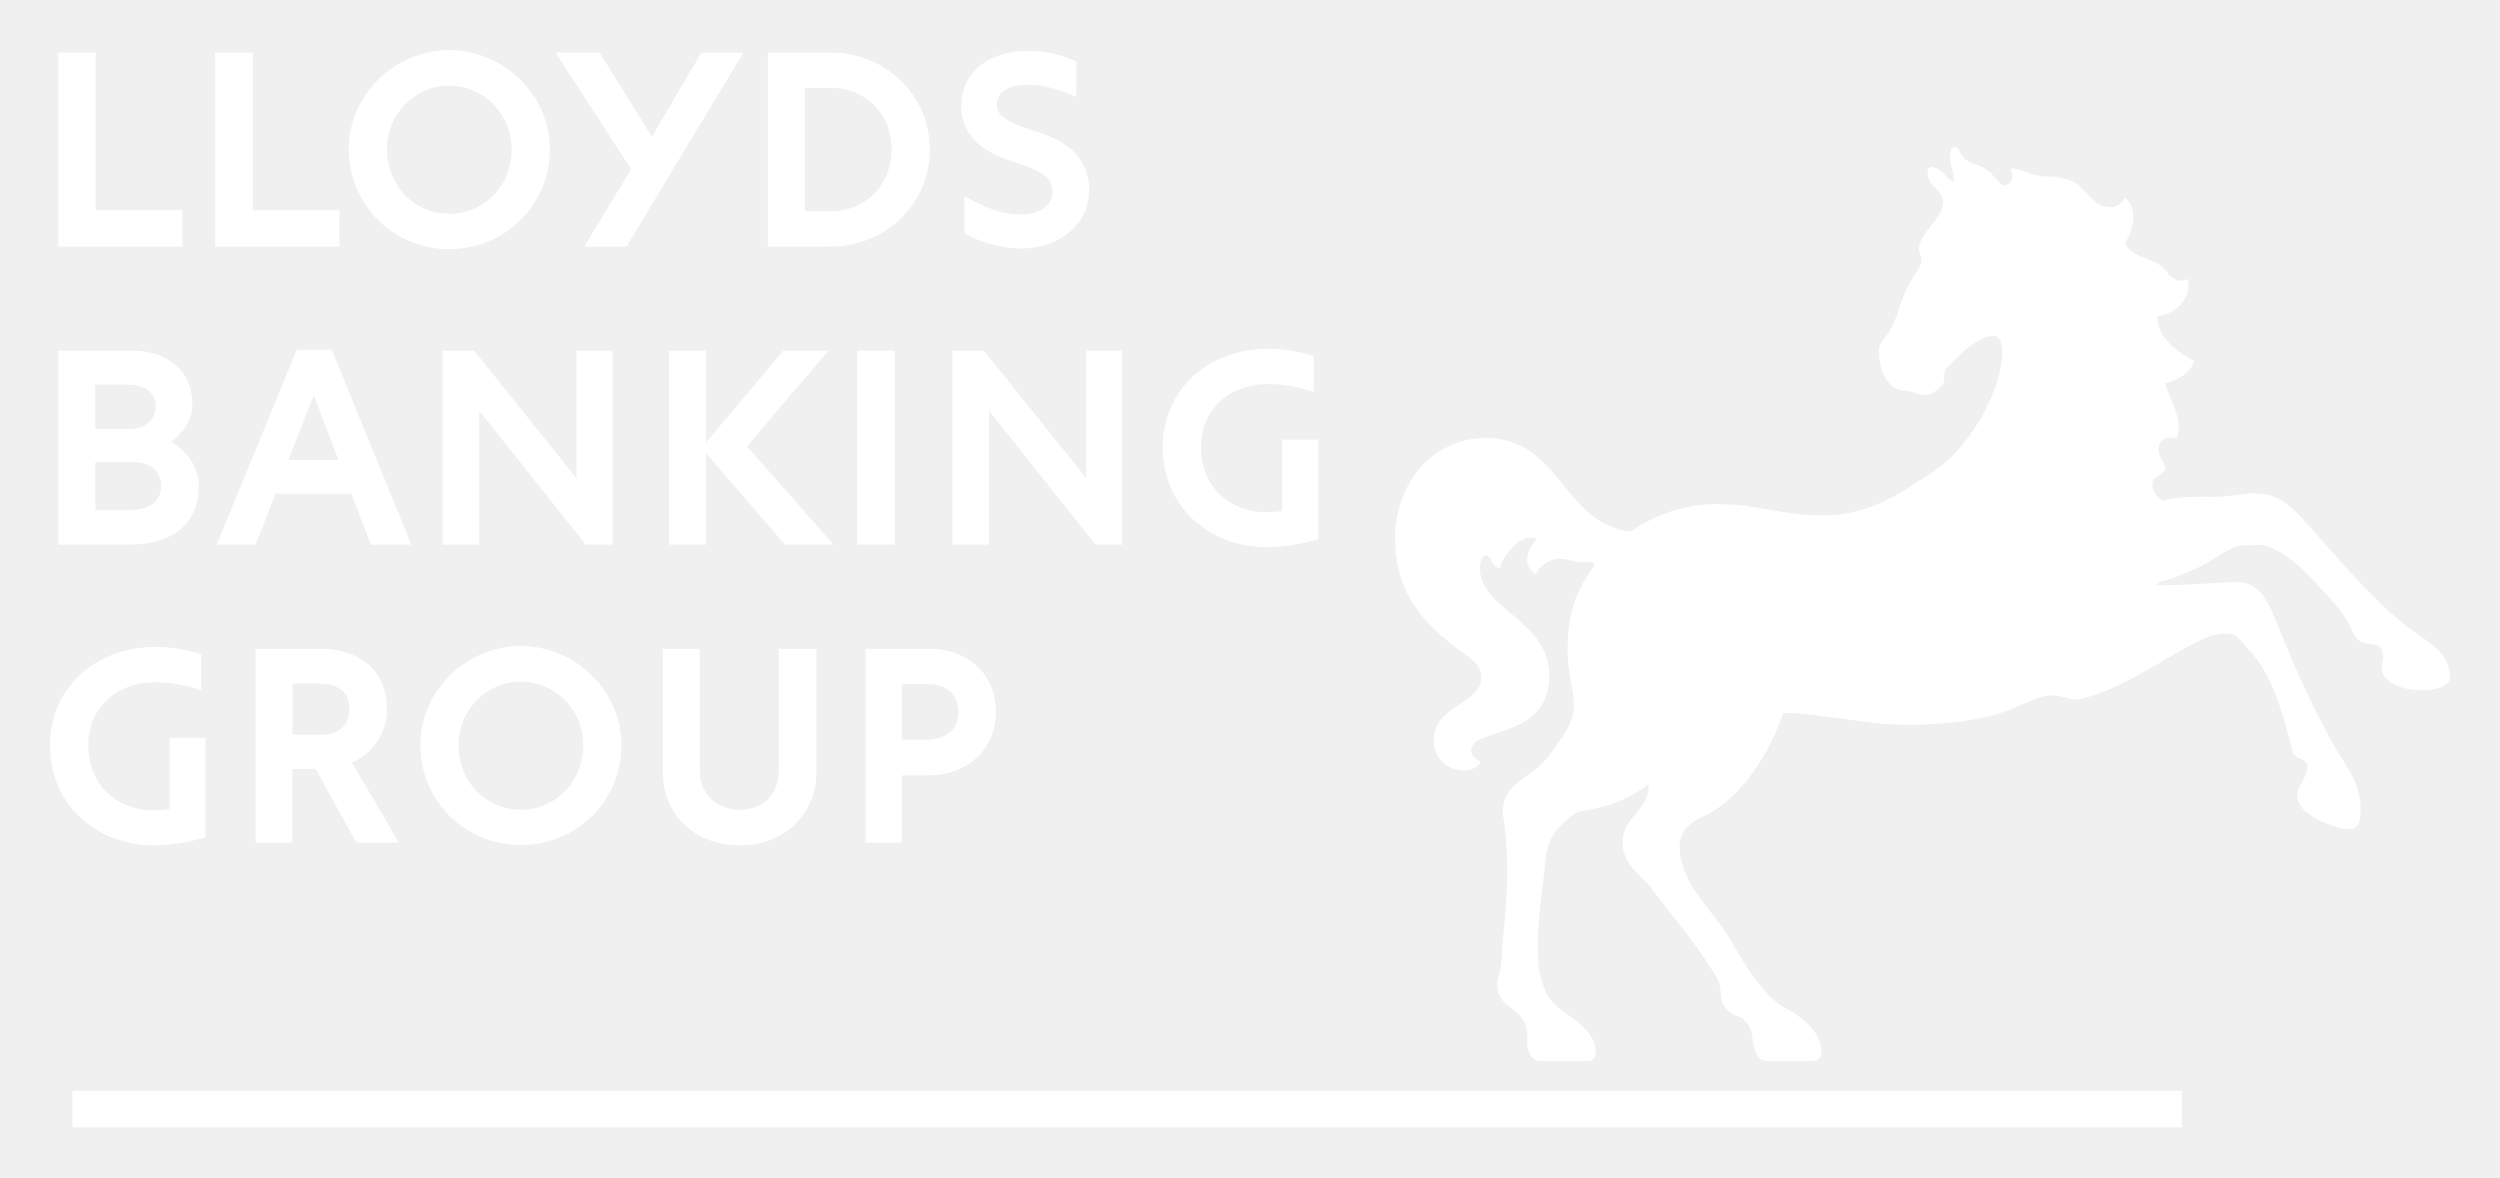
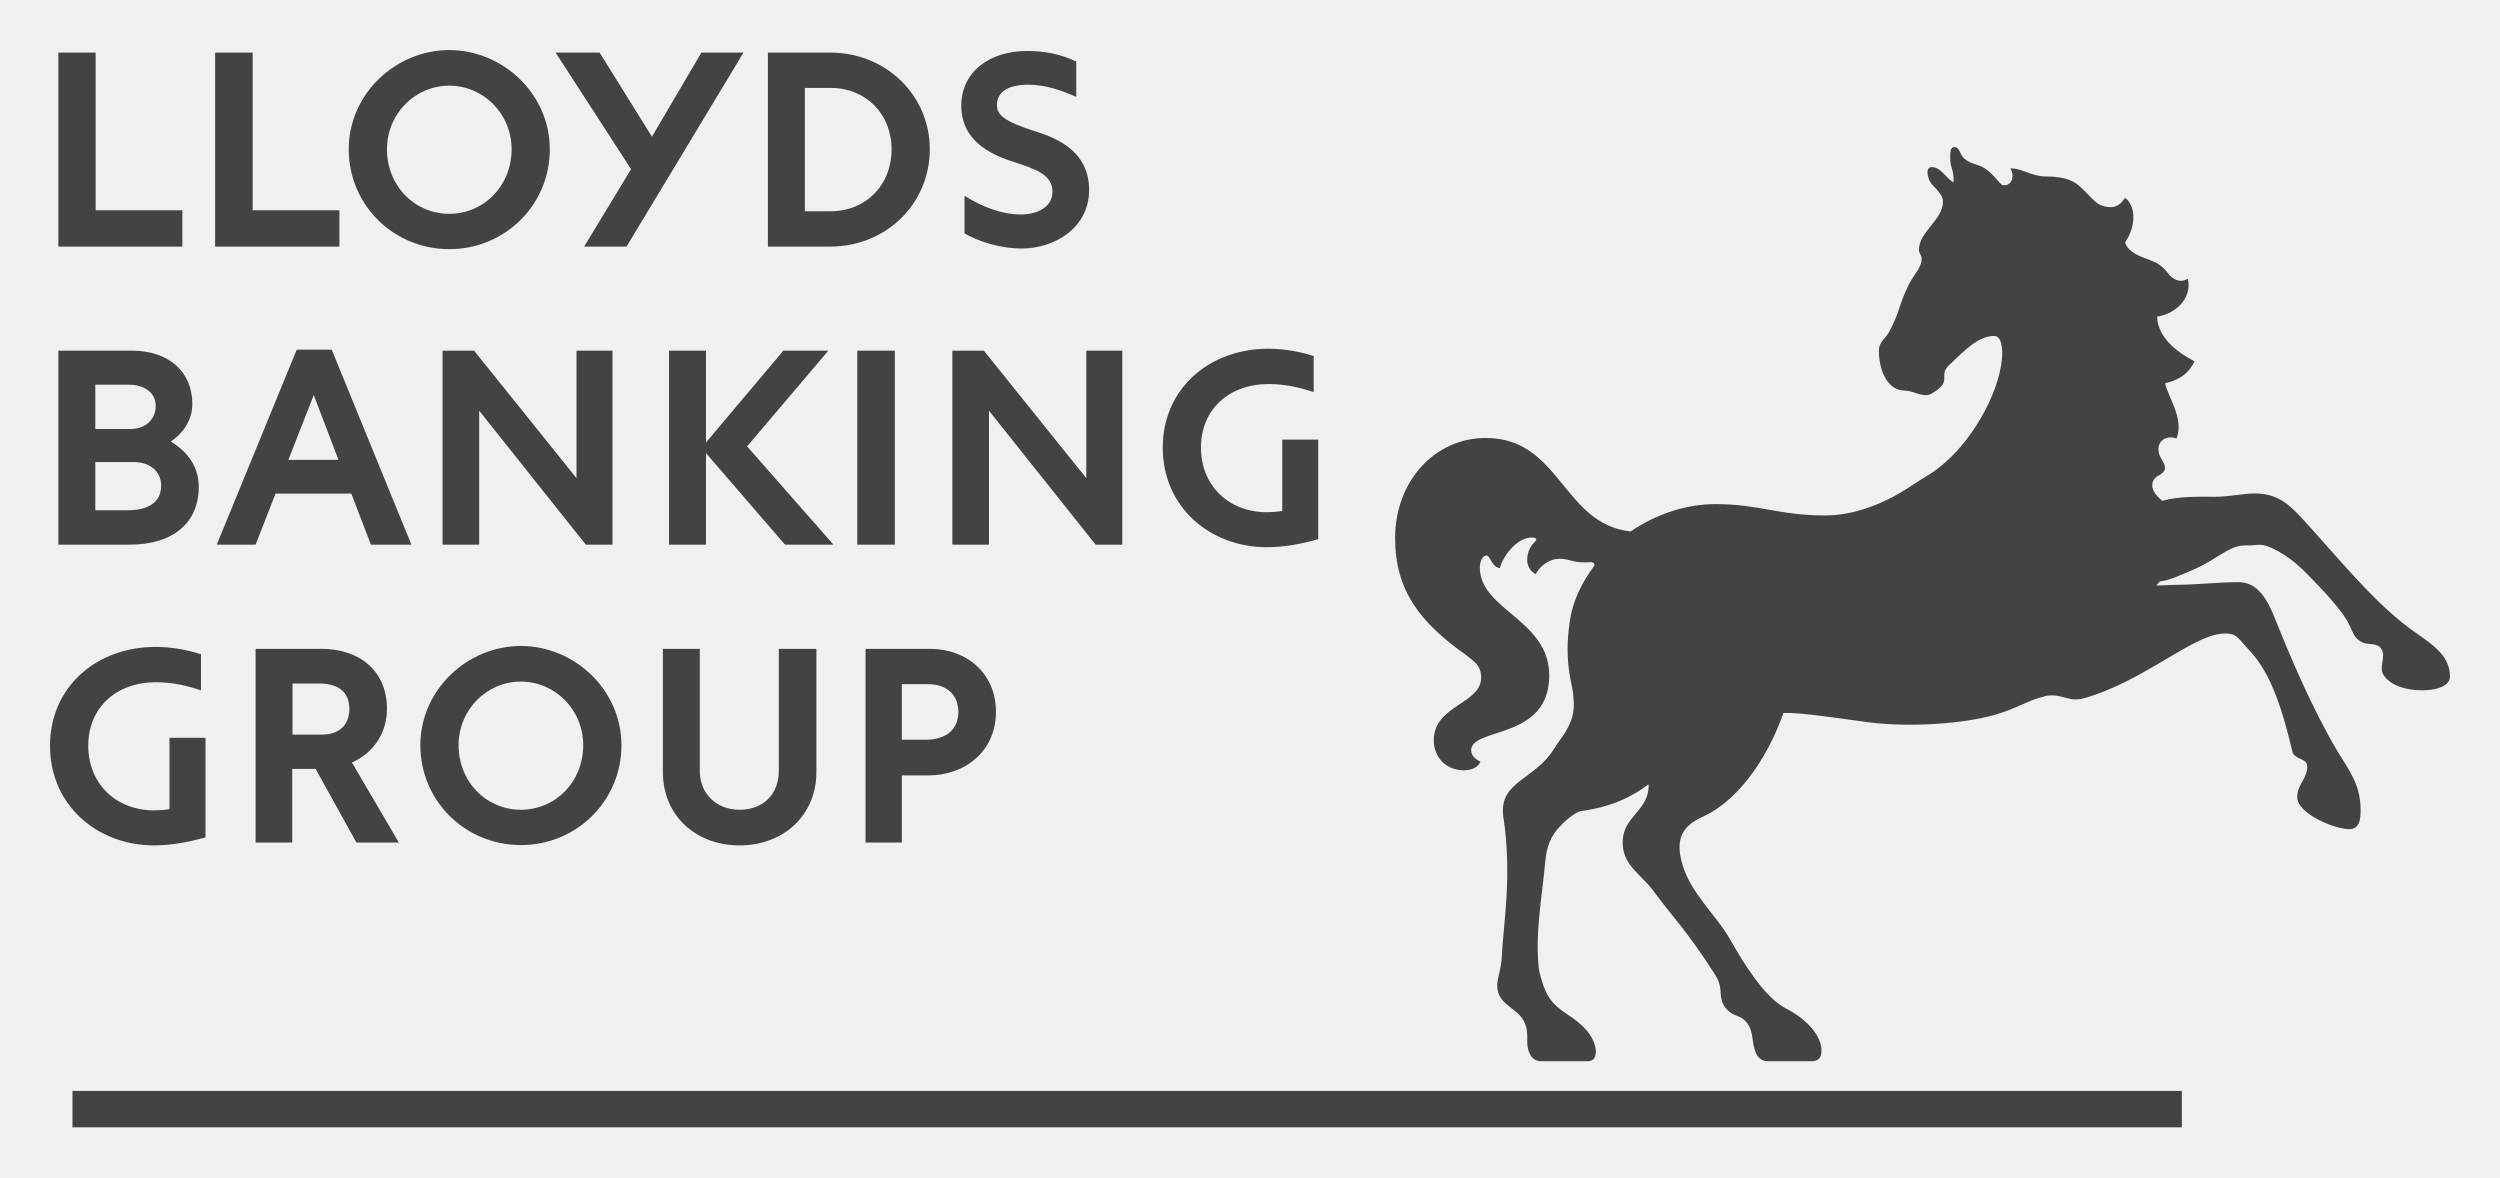
<svg xmlns="http://www.w3.org/2000/svg" id="svg2" version="1.1" width="249.951" height="117.711" xml:space="preserve">
  <defs id="defs6">
    <clipPath clipPathUnits="userSpaceOnUse" id="clipPath24">
      <path d="m 0,841.89 595.28,0 L 595.28,0 0,0 0,841.89 z" id="path26" />
    </clipPath>
  </defs>
  <g id="g10" transform="matrix(1.25,0,0,-1.25,-426.7448,189.4732)">
    <text transform="matrix(1,0,0,-1,56.103,673.8223)" id="text12">
-       <tspan style="font-size:43px;font-variant:normal;font-weight:500;font-stretch:normal;writing-mode:lr-tb;fill:#ffffff;fill-opacity:1;fill-rule:nonzero;stroke:none;font-family:Avenir 65 Medium;-inkscape-font-specification:Avenir-Medium" x="0 35.776 59.684 71.638 95.546 119.454 143.362" y="0" id="tspan14">Q1 2012</tspan>
+       <tspan style="font-size:43px;font-variant:normal;font-weight:500;font-stretch:normal;writing-mode:lr-tb;fill:#434343;fill-opacity:1;fill-rule:nonzero;stroke:none;font-family:Avenir 65 Medium;-inkscape-font-specification:Avenir-Medium" x="0 35.776 59.684 71.638 95.546 119.454 143.362" y="0" id="tspan14">Q1 2012</tspan>
    </text>
    <text transform="matrix(1,0,0,-1,56.1025,615.0215)" id="text16">
-       <tspan style="font-size:33px;font-variant:normal;font-weight:500;font-stretch:normal;writing-mode:lr-tb;fill:#ffffff;fill-opacity:1;fill-rule:nonzero;stroke:none;font-family:Avenir 65 Medium;-inkscape-font-specification:Avenir-Medium" x="0 9.174 27.522 39.732 58.08 70.29 78.21 106.326 115.5 145.398 162.525 180.873 198 218.163 236.511 264.627 282.975 301.323 313.533 322.707 341.055 353.265 370.392 382.602 400.95 429.066 447.414 465.762" y="0" id="tspan18">Interim Management Statement</tspan>
+       <tspan style="font-size:33px;font-variant:normal;font-weight:500;font-stretch:normal;writing-mode:lr-tb;fill:#434343;fill-opacity:1;fill-rule:nonzero;stroke:none;font-family:Avenir 65 Medium;-inkscape-font-specification:Avenir-Medium" x="0 9.174 27.522 39.732 58.08 70.29 78.21 106.326 115.5 145.398 162.525 180.873 198 218.163 236.511 264.627 282.975 301.323 313.533 322.707 341.055 353.265 370.392 382.602 400.95 429.066 447.414 465.762" y="0" id="tspan18">Interim Management Statement</tspan>
    </text>
    <g id="g20" transform="matrix(1.297376,0,0,1.297376,-159.797,-18.2618)">
      <g id="g22" clip-path="url(#clipPath24)">
        <g id="g28" transform="translate(534.8477,92.1836)">
-           <path d="m 0,0 c 1.232,-0.904 2.509,-1.563 2.509,-3.002 0,-0.416 -0.534,-0.828 -1.728,-0.828 -0.904,0 -1.89,0.248 -2.344,0.91 -0.369,0.494 0.165,1.152 -0.164,1.645 -0.248,0.412 -0.822,0.207 -1.193,0.412 -0.451,0.246 -0.492,0.453 -0.782,1.068 C -4.03,0.945 -5.141,2.18 -6.457,3.496 -7.566,4.605 -8.759,5.182 -9.293,5.141 -9.669,5.1 -9.79,5.1 -10.161,5.1 c -0.946,0 -1.771,-0.907 -3.126,-1.481 -0.945,-0.41 -1.481,-0.658 -2.097,-0.74 l -0.205,-0.248 1.232,0.041 c 1.151,0 2.673,0.166 3.824,0.166 1.198,0 1.774,-1.07 2.226,-2.18 0.907,-2.263 2.263,-5.515 3.868,-8.228 0.779,-1.276 1.438,-2.098 1.438,-3.668 0,-0.494 -0.042,-1.153 -0.701,-1.153 -0.903,0 -3.206,0.946 -3.206,1.979 0,0.785 0.616,1.113 0.616,1.894 0,0.495 -0.74,0.411 -0.904,0.864 -0.575,2.425 -1.275,4.816 -2.636,6.256 -0.701,0.74 -0.782,1.07 -1.481,1.07 -0.371,0 -0.741,-0.082 -1.07,-0.207 -1.89,-0.699 -4.399,-2.801 -7.525,-3.746 -1.192,-0.371 -1.399,0.328 -2.631,0.082 l 0.083,0 c -0.993,-0.205 -1.774,-0.781 -3.131,-1.153 -1.892,-0.535 -5.142,-0.779 -7.731,-0.453 -1.85,0.248 -4.241,0.617 -5.269,0.576 -0.78,-2.259 -2.467,-5.224 -4.934,-6.38 -1.315,-0.575 -1.727,-1.397 -1.315,-2.875 0.493,-1.848 2.138,-3.209 3.001,-4.772 0.781,-1.353 2.055,-3.496 3.413,-4.195 1.358,-0.697 2.184,-1.725 2.184,-2.586 0,-0.412 -0.17,-0.66 -0.58,-0.66 l -2.713,0 c -0.412,0 -0.617,0.248 -0.701,0.414 -0.37,0.697 -0.123,1.353 -0.616,1.97 -0.371,0.452 -0.659,0.329 -1.11,0.698 -0.823,0.781 -0.206,1.234 -0.823,2.224 -1.727,2.711 -2.467,3.368 -3.907,5.305 -0.821,1.025 -1.809,1.522 -1.809,2.877 0,1.641 1.645,1.93 1.604,3.582 -1.069,-0.785 -2.304,-1.402 -4.199,-1.652 -0.247,-0.041 -0.906,-0.535 -1.194,-0.864 -0.657,-0.658 -0.903,-1.314 -0.987,-2.3 -0.204,-2.223 -0.655,-4.485 -0.37,-6.7 0.37,-1.445 0.62,-1.937 1.81,-2.718 0.741,-0.493 1.604,-1.192 1.687,-2.219 0,-0.287 -0.083,-0.617 -0.495,-0.617 l -2.92,0 c -0.287,0 -0.533,0.207 -0.616,0.371 -0.329,0.574 -0.123,0.984 -0.246,1.644 -0.288,1.356 -1.809,1.274 -1.809,2.67 0,0.414 0.246,0.949 0.287,1.813 0.082,1.888 0.658,4.935 0.082,8.631 -0.246,2.146 1.974,2.226 3.127,4.119 0.697,1.072 0.492,0.617 0.903,1.398 0.412,0.822 0.33,1.399 0.289,1.891 0,0.619 -0.617,1.939 -0.206,4.613 0.165,1.192 0.739,2.385 1.521,3.412 0,0.041 0,0.205 -0.248,0.205 -1.15,-0.082 -1.15,0.205 -1.932,0.205 -0.739,0 -1.316,-0.617 -1.439,-0.943 -0.37,0.164 -0.533,0.574 -0.533,0.82 0,0.412 0.081,0.782 0.492,1.194 0.164,0.164 0,0.246 -0.205,0.246 -0.905,0 -1.769,-1.11 -1.974,-1.891 -0.536,0.082 -0.577,0.781 -0.823,0.781 -0.246,0 -0.411,-0.371 -0.411,-0.742 0,-2.631 4.279,-3.207 4.279,-6.66 0,-3.994 -4.814,-3.17 -4.814,-4.609 0,-0.289 0.206,-0.535 0.577,-0.701 -0.165,-0.37 -0.577,-0.534 -1.028,-0.534 -1.069,0 -1.853,0.78 -1.853,1.85 0,2.18 2.92,2.223 2.92,3.871 0,0.781 -0.492,1.027 -0.945,1.398 -2.795,1.975 -4.359,3.948 -4.359,7.196 0,3.496 2.427,6.174 5.593,6.174 4.606,0 4.73,-5.309 8.929,-5.762 1.562,1.068 3.413,1.685 5.222,1.685 2.715,0 3.905,-0.699 6.789,-0.699 1.153,0 3.087,0.328 5.387,1.891 0.864,0.576 1.234,0.699 2.015,1.4 1.81,1.567 3.496,4.61 3.496,6.787 l 0,-0.121 c 0,0.698 -0.165,1.11 -0.493,1.11 -0.988,0 -1.851,-0.907 -2.838,-1.852 -0.617,-0.656 0.327,-0.943 -1.069,-1.726 -0.494,-0.247 -1.069,0.207 -1.604,0.207 -1.11,0 -1.603,1.314 -1.603,2.464 0,0.579 0.452,0.743 0.698,1.276 0.578,1.113 0.536,1.521 1.069,2.633 0.329,0.742 0.906,1.234 0.866,1.769 0,0.203 -0.164,0.328 -0.164,0.533 0,1.116 1.479,1.856 1.479,2.965 0,0.617 -0.7,0.906 -0.864,1.399 -0.165,0.494 -0.041,0.617 -0.041,0.617 0.041,0.082 0.124,0.125 0.205,0.125 0.577,0 0.824,-0.619 1.355,-0.947 0.044,0.74 -0.203,0.904 -0.203,1.439 0,0.287 -0.041,0.74 0.247,0.74 0.37,0 0.327,-0.494 0.658,-0.74 0.412,-0.328 0.781,-0.289 1.233,-0.576 0.576,-0.371 0.904,-0.987 1.11,-1.028 0.576,-0.082 0.74,0.618 0.453,1.028 0.657,0.041 1.316,-0.494 2.184,-0.494 1.357,0 1.811,-0.369 2.057,-0.575 0.864,-0.742 1.027,-1.316 1.972,-1.316 0.494,0 0.741,0.412 0.866,0.574 0.657,-0.49 0.698,-1.724 0,-2.754 0.287,-0.869 1.52,-0.949 2.096,-1.361 0.575,-0.41 0.493,-0.617 0.904,-0.863 0.33,-0.207 0.619,-0.166 0.864,0 0.289,-1.151 -0.7,-2.18 -1.891,-2.344 0.041,-1.48 1.605,-2.387 2.302,-2.756 -0.411,-0.904 -1.152,-1.191 -1.809,-1.357 0.205,-0.905 1.194,-2.221 0.698,-3.412 -0.452,0.205 -1.109,0 -1.109,-0.659 0,-0.74 0.945,-1.117 -0.041,-1.65 -0.453,-0.246 -0.535,-0.904 0.287,-1.521 1.07,0.287 2.097,0.246 3.288,0.246 0.743,0 1.73,0.207 2.387,0.207 1.238,0 1.979,-0.494 2.884,-1.481 C -4.398,4.359 -2.344,1.768 0,0" style="fill:#ffffff;fill-opacity:1;fill-rule:nonzero;stroke:none" id="path30" />
+           <path d="m 0,0 c 1.232,-0.904 2.509,-1.563 2.509,-3.002 0,-0.416 -0.534,-0.828 -1.728,-0.828 -0.904,0 -1.89,0.248 -2.344,0.91 -0.369,0.494 0.165,1.152 -0.164,1.645 -0.248,0.412 -0.822,0.207 -1.193,0.412 -0.451,0.246 -0.492,0.453 -0.782,1.068 C -4.03,0.945 -5.141,2.18 -6.457,3.496 -7.566,4.605 -8.759,5.182 -9.293,5.141 -9.669,5.1 -9.79,5.1 -10.161,5.1 c -0.946,0 -1.771,-0.907 -3.126,-1.481 -0.945,-0.41 -1.481,-0.658 -2.097,-0.74 l -0.205,-0.248 1.232,0.041 c 1.151,0 2.673,0.166 3.824,0.166 1.198,0 1.774,-1.07 2.226,-2.18 0.907,-2.263 2.263,-5.515 3.868,-8.228 0.779,-1.276 1.438,-2.098 1.438,-3.668 0,-0.494 -0.042,-1.153 -0.701,-1.153 -0.903,0 -3.206,0.946 -3.206,1.979 0,0.785 0.616,1.113 0.616,1.894 0,0.495 -0.74,0.411 -0.904,0.864 -0.575,2.425 -1.275,4.816 -2.636,6.256 -0.701,0.74 -0.782,1.07 -1.481,1.07 -0.371,0 -0.741,-0.082 -1.07,-0.207 -1.89,-0.699 -4.399,-2.801 -7.525,-3.746 -1.192,-0.371 -1.399,0.328 -2.631,0.082 l 0.083,0 c -0.993,-0.205 -1.774,-0.781 -3.131,-1.153 -1.892,-0.535 -5.142,-0.779 -7.731,-0.453 -1.85,0.248 -4.241,0.617 -5.269,0.576 -0.78,-2.259 -2.467,-5.224 -4.934,-6.38 -1.315,-0.575 -1.727,-1.397 -1.315,-2.875 0.493,-1.848 2.138,-3.209 3.001,-4.772 0.781,-1.353 2.055,-3.496 3.413,-4.195 1.358,-0.697 2.184,-1.725 2.184,-2.586 0,-0.412 -0.17,-0.66 -0.58,-0.66 l -2.713,0 c -0.412,0 -0.617,0.248 -0.701,0.414 -0.37,0.697 -0.123,1.353 -0.616,1.97 -0.371,0.452 -0.659,0.329 -1.11,0.698 -0.823,0.781 -0.206,1.234 -0.823,2.224 -1.727,2.711 -2.467,3.368 -3.907,5.305 -0.821,1.025 -1.809,1.522 -1.809,2.877 0,1.641 1.645,1.93 1.604,3.582 -1.069,-0.785 -2.304,-1.402 -4.199,-1.652 -0.247,-0.041 -0.906,-0.535 -1.194,-0.864 -0.657,-0.658 -0.903,-1.314 -0.987,-2.3 -0.204,-2.223 -0.655,-4.485 -0.37,-6.7 0.37,-1.445 0.62,-1.937 1.81,-2.718 0.741,-0.493 1.604,-1.192 1.687,-2.219 0,-0.287 -0.083,-0.617 -0.495,-0.617 l -2.92,0 c -0.287,0 -0.533,0.207 -0.616,0.371 -0.329,0.574 -0.123,0.984 -0.246,1.644 -0.288,1.356 -1.809,1.274 -1.809,2.67 0,0.414 0.246,0.949 0.287,1.813 0.082,1.888 0.658,4.935 0.082,8.631 -0.246,2.146 1.974,2.226 3.127,4.119 0.697,1.072 0.492,0.617 0.903,1.398 0.412,0.822 0.33,1.399 0.289,1.891 0,0.619 -0.617,1.939 -0.206,4.613 0.165,1.192 0.739,2.385 1.521,3.412 0,0.041 0,0.205 -0.248,0.205 -1.15,-0.082 -1.15,0.205 -1.932,0.205 -0.739,0 -1.316,-0.617 -1.439,-0.943 -0.37,0.164 -0.533,0.574 -0.533,0.82 0,0.412 0.081,0.782 0.492,1.194 0.164,0.164 0,0.246 -0.205,0.246 -0.905,0 -1.769,-1.11 -1.974,-1.891 -0.536,0.082 -0.577,0.781 -0.823,0.781 -0.246,0 -0.411,-0.371 -0.411,-0.742 0,-2.631 4.279,-3.207 4.279,-6.66 0,-3.994 -4.814,-3.17 -4.814,-4.609 0,-0.289 0.206,-0.535 0.577,-0.701 -0.165,-0.37 -0.577,-0.534 -1.028,-0.534 -1.069,0 -1.853,0.78 -1.853,1.85 0,2.18 2.92,2.223 2.92,3.871 0,0.781 -0.492,1.027 -0.945,1.398 -2.795,1.975 -4.359,3.948 -4.359,7.196 0,3.496 2.427,6.174 5.593,6.174 4.606,0 4.73,-5.309 8.929,-5.762 1.562,1.068 3.413,1.685 5.222,1.685 2.715,0 3.905,-0.699 6.789,-0.699 1.153,0 3.087,0.328 5.387,1.891 0.864,0.576 1.234,0.699 2.015,1.4 1.81,1.567 3.496,4.61 3.496,6.787 l 0,-0.121 c 0,0.698 -0.165,1.11 -0.493,1.11 -0.988,0 -1.851,-0.907 -2.838,-1.852 -0.617,-0.656 0.327,-0.943 -1.069,-1.726 -0.494,-0.247 -1.069,0.207 -1.604,0.207 -1.11,0 -1.603,1.314 -1.603,2.464 0,0.579 0.452,0.743 0.698,1.276 0.578,1.113 0.536,1.521 1.069,2.633 0.329,0.742 0.906,1.234 0.866,1.769 0,0.203 -0.164,0.328 -0.164,0.533 0,1.116 1.479,1.856 1.479,2.965 0,0.617 -0.7,0.906 -0.864,1.399 -0.165,0.494 -0.041,0.617 -0.041,0.617 0.041,0.082 0.124,0.125 0.205,0.125 0.577,0 0.824,-0.619 1.355,-0.947 0.044,0.74 -0.203,0.904 -0.203,1.439 0,0.287 -0.041,0.74 0.247,0.74 0.37,0 0.327,-0.494 0.658,-0.74 0.412,-0.328 0.781,-0.289 1.233,-0.576 0.576,-0.371 0.904,-0.987 1.11,-1.028 0.576,-0.082 0.74,0.618 0.453,1.028 0.657,0.041 1.316,-0.494 2.184,-0.494 1.357,0 1.811,-0.369 2.057,-0.575 0.864,-0.742 1.027,-1.316 1.972,-1.316 0.494,0 0.741,0.412 0.866,0.574 0.657,-0.49 0.698,-1.724 0,-2.754 0.287,-0.869 1.52,-0.949 2.096,-1.361 0.575,-0.41 0.493,-0.617 0.904,-0.863 0.33,-0.207 0.619,-0.166 0.864,0 0.289,-1.151 -0.7,-2.18 -1.891,-2.344 0.041,-1.48 1.605,-2.387 2.302,-2.756 -0.411,-0.904 -1.152,-1.191 -1.809,-1.357 0.205,-0.905 1.194,-2.221 0.698,-3.412 -0.452,0.205 -1.109,0 -1.109,-0.659 0,-0.74 0.945,-1.117 -0.041,-1.65 -0.453,-0.246 -0.535,-0.904 0.287,-1.521 1.07,0.287 2.097,0.246 3.288,0.246 0.743,0 1.73,0.207 2.387,0.207 1.238,0 1.979,-0.494 2.884,-1.481 C -4.398,4.359 -2.344,1.768 0,0" style="fill:#434343;fill-opacity:1;fill-rule:nonzero;stroke:none" id="path30" />
        </g>
        <g id="g32" transform="translate(473.8047,98.7617)">
-           <path d="m 0,0 c 0.494,0 1.398,2.715 3.248,2.715 0.535,0 0.658,-0.205 0.658,-0.41 0,-0.371 -0.616,-0.701 -0.616,-1.194 0,-0.082 0.04,-0.205 0.205,-0.205 0.452,0 0.782,0.987 2.631,0.987 0.494,0 0.905,-0.041 1.356,-0.164 C 7.688,1.688 8.1,1.48 7.936,2.057 7.482,3.33 6.085,4.529 4.111,4.529 2.137,4.529 0.082,2.754 -0.165,0.617 -0.207,0.248 -0.207,0 0,0" style="fill:#ffffff;fill-opacity:1;fill-rule:nonzero;stroke:none" id="path34" />
+           <path d="m 0,0 c 0.494,0 1.398,2.715 3.248,2.715 0.535,0 0.658,-0.205 0.658,-0.41 0,-0.371 -0.616,-0.701 -0.616,-1.194 0,-0.082 0.04,-0.205 0.205,-0.205 0.452,0 0.782,0.987 2.631,0.987 0.494,0 0.905,-0.041 1.356,-0.164 C 7.688,1.688 8.1,1.48 7.936,2.057 7.482,3.33 6.085,4.529 4.111,4.529 2.137,4.529 0.082,2.754 -0.165,0.617 -0.207,0.248 -0.207,0 0,0" style="fill:#434343;fill-opacity:1;fill-rule:nonzero;stroke:none" id="path34" />
        </g>
        <g id="g36" transform="translate(507.9453,115.709)">
-           <path d="M 0,0 C -0.535,0.211 -0.617,0.498 -0.451,1.156 -0.33,1.855 -0.289,2.145 -0.617,2.227 -0.906,2.309 -1.275,2.145 -1.646,1.732 -1.974,1.281 -2.51,0.744 -2.674,0.293 c -0.165,-0.58 0.534,-0.498 0.042,-1.443 -0.864,-1.563 -1.071,-1.891 -1.481,-3.002 -0.37,-1.153 -0.658,-1.317 -0.863,-1.686 -0.248,-0.33 0.33,-0.371 0.986,-0.166 0.701,0.248 0.74,-0.574 0.494,-1.15 -0.207,-0.412 -0.041,-0.576 0.534,-0.123 0.534,0.41 -0.288,0.74 -0.082,2.056 0.205,1.194 0.452,1.85 1.193,3.041 0.618,1.03 1.152,1.77 2.22,1.401 C 0.78,-0.986 0.575,-0.246 0,0" style="fill:#ffffff;fill-opacity:1;fill-rule:nonzero;stroke:none" id="path38" />
+           <path d="M 0,0 C -0.535,0.211 -0.617,0.498 -0.451,1.156 -0.33,1.855 -0.289,2.145 -0.617,2.227 -0.906,2.309 -1.275,2.145 -1.646,1.732 -1.974,1.281 -2.51,0.744 -2.674,0.293 c -0.165,-0.58 0.534,-0.498 0.042,-1.443 -0.864,-1.563 -1.071,-1.891 -1.481,-3.002 -0.37,-1.153 -0.658,-1.317 -0.863,-1.686 -0.248,-0.33 0.33,-0.371 0.986,-0.166 0.701,0.248 0.74,-0.574 0.494,-1.15 -0.207,-0.412 -0.041,-0.576 0.534,-0.123 0.534,0.41 -0.288,0.74 -0.082,2.056 0.205,1.194 0.452,1.85 1.193,3.041 0.618,1.03 1.152,1.77 2.22,1.401 C 0.78,-0.986 0.575,-0.246 0,0" style="fill:#434343;fill-opacity:1;fill-rule:nonzero;stroke:none" id="path38" />
        </g>
        <g id="g40" transform="translate(530.8174,80.7813)">
-           <path d="M 0,0 C 0.205,0 0.247,0.289 0.247,0.539 0.247,1.113 -0.081,1.98 -0.534,2.35 -0.657,1.484 -1.069,0.908 -1.069,0.539 -1.069,0.246 -0.286,0 0,0" style="fill:#ffffff;fill-opacity:1;fill-rule:nonzero;stroke:none" id="path42" />
+           <path d="M 0,0 C 0.205,0 0.247,0.289 0.247,0.539 0.247,1.113 -0.081,1.98 -0.534,2.35 -0.657,1.484 -1.069,0.908 -1.069,0.539 -1.069,0.246 -0.286,0 0,0" style="fill:#434343;fill-opacity:1;fill-rule:nonzero;stroke:none" id="path42" />
        </g>
        <g id="g44" transform="translate(535.916,89.0566)">
-           <path d="m 0,0 c 0.33,0 0.824,0.125 0.824,0.373 0,0.492 -0.742,1.356 -1.398,1.561 C -0.122,1.072 -0.574,0 0,0" style="fill:#ffffff;fill-opacity:1;fill-rule:nonzero;stroke:none" id="path46" />
+           <path d="m 0,0 c 0.33,0 0.824,0.125 0.824,0.373 0,0.492 -0.742,1.356 -1.398,1.561 C -0.122,1.072 -0.574,0 0,0" style="fill:#434343;fill-opacity:1;fill-rule:nonzero;stroke:none" id="path46" />
        </g>
        <g id="g48" transform="translate(513.3369,100.2832)">
-           <path d="m 0,0 c 4.646,-2.137 4.358,-6.043 4.77,-5.055 0.165,0.41 0.781,2.342 -0.865,4.192 -1.274,1.482 -1.767,1.111 -1.274,2.343 2.015,4.899 3.291,12.303 -2.754,14.897 -0.7,0.289 -1.28,0.289 -1.28,0.164 0,-0.123 0.662,-0.33 1.444,-0.863 C 4.071,13.002 2.836,5.723 -0.864,2.186 -2.103,0.988 -1.526,0.699 0,0" style="fill:#ffffff;fill-opacity:1;fill-rule:nonzero;stroke:none" id="path50" />
+           <path d="m 0,0 c 4.646,-2.137 4.358,-6.043 4.77,-5.055 0.165,0.41 0.781,2.342 -0.865,4.192 -1.274,1.482 -1.767,1.111 -1.274,2.343 2.015,4.899 3.291,12.303 -2.754,14.897 -0.7,0.289 -1.28,0.289 -1.28,0.164 0,-0.123 0.662,-0.33 1.444,-0.863 C 4.071,13.002 2.836,5.723 -0.864,2.186 -2.103,0.988 -1.526,0.699 0,0" style="fill:#434343;fill-opacity:1;fill-rule:nonzero;stroke:none" id="path50" />
        </g>
        <g id="g52" transform="translate(497.4531,66.1855)">
-           <path d="M 0,0 C 0.33,0 0.164,0.494 0.041,0.699 -0.246,1.191 -0.78,1.52 -1.234,1.727 -1.111,1.232 -1.069,0 -0.574,0 L 0,0" style="fill:#ffffff;fill-opacity:1;fill-rule:nonzero;stroke:none" id="path54" />
+           <path d="M 0,0 C 0.33,0 0.164,0.494 0.041,0.699 -0.246,1.191 -0.78,1.52 -1.234,1.727 -1.111,1.232 -1.069,0 -0.574,0 L 0,0" style="fill:#434343;fill-opacity:1;fill-rule:nonzero;stroke:none" id="path54" />
        </g>
        <g id="g56" transform="translate(483.4268,66.1855)">
-           <path d="M 0,0 C 0.329,0 0.082,0.494 -0.041,0.699 -0.329,1.191 -0.905,1.479 -1.358,1.686 -1.234,1.191 -1.151,0 -0.659,0 L 0,0" style="fill:#ffffff;fill-opacity:1;fill-rule:nonzero;stroke:none" id="path58" />
+           <path d="M 0,0 C 0.329,0 0.082,0.494 -0.041,0.699 -0.329,1.191 -0.905,1.479 -1.358,1.686 -1.234,1.191 -1.151,0 -0.659,0 L 0,0" style="fill:#434343;fill-opacity:1;fill-rule:nonzero;stroke:none" id="path58" />
        </g>
-         <path d="m 390.781,61.41 130.043,0 0,2.246 -130.043,0 0,-2.246 z" style="fill:#ffffff;fill-opacity:1;fill-rule:nonzero;stroke:none" id="path64" />
+         <path d="m 390.781,61.41 130.043,0 0,2.246 -130.043,0 0,-2.246 z" style="fill:#434343;fill-opacity:1;fill-rule:nonzero;stroke:none" id="path64" />
        <g id="g60" transform="translate(500.4189,94.0332)">
-           <path d="m 0,0 c 2.551,0.289 2.962,0.863 3.413,2.797 0.205,0.904 0.863,1.851 1.44,2.467 0.37,0.412 0.74,0.74 1.11,1.357 0.124,0.248 0.206,0.453 0,0.369 C 5.676,6.785 4.812,6.209 4.44,5.922 2.632,4.648 -0.125,4.031 -1.233,4.031 c -2.349,0 -4.364,0.698 -6.502,0.698 -6.414,0 -8.806,-5.018 -8.477,-7.936 0.041,-0.453 0.123,-0.494 0.289,-0.494 0.453,0 0.826,1.728 2.431,3.248 2.344,2.223 4.893,3.496 8.513,3.496 2.632,0 3.705,-0.863 3.705,-1.191 0,-0.657 -1.116,-0.7 -1.034,-1.358 C -2.308,0.289 -1.686,-0.205 0,0" style="fill:#ffffff;fill-opacity:1;fill-rule:nonzero;stroke:none" id="path62" />
+           <path d="m 0,0 c 2.551,0.289 2.962,0.863 3.413,2.797 0.205,0.904 0.863,1.851 1.44,2.467 0.37,0.412 0.74,0.74 1.11,1.357 0.124,0.248 0.206,0.453 0,0.369 C 5.676,6.785 4.812,6.209 4.44,5.922 2.632,4.648 -0.125,4.031 -1.233,4.031 c -2.349,0 -4.364,0.698 -6.502,0.698 -6.414,0 -8.806,-5.018 -8.477,-7.936 0.041,-0.453 0.123,-0.494 0.289,-0.494 0.453,0 0.826,1.728 2.431,3.248 2.344,2.223 4.893,3.496 8.513,3.496 2.632,0 3.705,-0.863 3.705,-1.191 0,-0.657 -1.116,-0.7 -1.034,-1.358 C -2.308,0.289 -1.686,-0.205 0,0" style="fill:#434343;fill-opacity:1;fill-rule:nonzero;stroke:none" id="path62" />
        </g>
        <g id="g66" transform="translate(405.6559,106.5595)">
-           <path d="M 0,0 1.524,-4 -1.564,-4 0,0 z m -11.388,0.635 c 0.753,0 1.644,-0.356 1.644,-1.307 0,-0.851 -0.635,-1.426 -1.565,-1.426 l -2.158,0 0,2.733 2.079,0 z M 0.354,-17.789 c 1.071,0 1.842,-0.455 1.842,-1.563 0,-1.05 -0.692,-1.605 -1.743,-1.584 l -1.762,0 0,3.147 1.663,0 z m 37.505,-0.039 c 1.19,0 1.881,-0.672 1.881,-1.723 0,-1.049 -0.751,-1.703 -2,-1.703 l -1.484,0 0,3.426 1.603,0 z M -11.09,-4.137 c 1.01,0 1.683,-0.595 1.683,-1.447 0,-1.246 -1.128,-1.523 -2.06,-1.523 l -2,0 0,2.97 2.377,0 z m 44.599,-5.09 2.315,0 0,11.961 -2.315,0 0,-11.961 z m -1.65,28.159 c 2.18,0 3.764,-1.604 3.764,-3.782 0,-2.218 -1.584,-3.822 -3.764,-3.822 l -1.584,0 0,7.604 1.584,0 z m -47.603,2.177 0,-11.959 7.643,0 0,2.237 -5.346,0 0,9.722 -2.297,0 z m 9.664,0 0,-11.959 7.662,0 0,2.237 -5.347,0 0,9.722 -2.315,0 z m 29.979,0 -3.049,-5.187 -3.227,5.187 -2.713,0 4.653,-7.187 -2.891,-4.772 2.613,0 7.209,11.959 -2.595,0 z M 8.354,19.07 c 2.099,0 3.843,-1.722 3.843,-3.92 0,-2.257 -1.703,-3.98 -3.843,-3.98 -2.138,0 -3.84,1.723 -3.84,3.98 0,2.198 1.742,3.92 3.84,3.92 m 4.417,-36.74 c 2.098,0 3.841,-1.723 3.841,-3.92 0,-2.258 -1.702,-3.98 -3.841,-3.98 -2.138,0 -3.842,1.722 -3.842,3.98 0,2.197 1.743,3.92 3.842,3.92 M 39.92,17.822 c 0,-1.642 1.05,-2.773 3.207,-3.445 1.347,-0.436 2.416,-0.791 2.416,-1.842 0,-0.971 -0.97,-1.406 -1.94,-1.406 -1.208,0 -2.396,0.476 -3.484,1.15 l 0,-2.318 c 0.789,-0.455 2.117,-0.93 3.543,-0.93 2,0 4.139,1.266 4.139,3.604 0,2.277 -1.782,3.148 -3.327,3.623 -2.001,0.633 -2.355,1.049 -2.355,1.623 0,0.832 0.75,1.248 1.918,1.248 1.09,0 2.08,-0.356 2.972,-0.752 l 0,2.178 c -0.972,0.476 -2,0.654 -3.011,0.654 -2.395,0 -4.078,-1.326 -4.078,-3.387 M 52.341,-3.246 c 0,-3.664 2.911,-6.139 6.416,-6.139 1.049,0 2.118,0.197 3.169,0.496 l 0,6.137 -2.217,0 0,-4.396 c -0.199,-0.04 -0.654,-0.079 -0.933,-0.079 -2.434,0 -4.08,1.704 -4.08,3.981 0,2.355 1.724,3.92 4.179,3.92 1.051,0 1.922,-0.217 2.772,-0.494 l 0,2.218 c -0.711,0.237 -1.742,0.454 -2.791,0.454 -3.645,0 -6.515,-2.456 -6.515,-6.098 M -16.26,-21.629 c 0,-3.664 2.911,-6.139 6.416,-6.139 1.051,0 2.119,0.198 3.17,0.495 l 0,6.138 -2.22,0 0,-4.396 c -0.196,-0.039 -0.653,-0.078 -0.929,-0.078 -2.437,0 -4.079,1.701 -4.079,3.98 0,2.356 1.721,3.92 4.177,3.92 1.051,0 1.921,-0.219 2.772,-0.496 l 0,2.219 c -0.713,0.238 -1.741,0.455 -2.791,0.455 -3.644,0 -6.516,-2.455 -6.516,-6.098 m 44.932,5.979 0,-7.524 c 0,-1.445 -0.971,-2.396 -2.416,-2.396 -1.426,0 -2.455,0.97 -2.455,2.396 l 0,7.524 -2.278,0 0,-7.584 c 0,-2.713 2.04,-4.534 4.733,-4.534 2.692,0 4.733,1.842 4.733,4.534 l 0,7.584 -2.317,0 z m -4.49,18.384 -2.279,0 0,-11.961 2.279,0 0,5.643 4.871,-5.643 2.988,0 -5.324,6.059 5.009,5.902 -2.773,0 -4.771,-5.664 0,5.664 z m 9.837,-18.384 0,-11.942 2.237,0 0,4.139 1.584,0 c 2.356,-0.018 4.219,1.527 4.219,3.922 0,2.336 -1.764,3.881 -4.08,3.881 l -3.96,0 z m -30.495,6.423 2.496,0 -4.912,12.02 -2.157,0 -4.931,-12.02 2.396,0 1.228,3.149 4.672,0 1.208,-3.149 z m 44.103,11.961 0,-7.861 -6.316,7.861 -1.94,0 0,-11.961 2.258,0 0,8.258 6.574,-8.258 1.643,0 0,11.961 -2.219,0 z m -31.428,0 0,-7.861 -6.316,7.861 -1.942,0 0,-11.961 2.258,0 0,8.258 6.574,-8.258 1.645,0 0,11.961 -2.219,0 z m -19.785,-18.384 0,-11.942 2.258,0 0,4.537 1.445,0 2.514,-4.537 2.615,0 -2.892,4.932 c 1.328,0.594 2.16,1.822 2.16,3.308 0,2.356 -1.703,3.702 -4.04,3.702 l -4.06,0 z m -12.158,18.384 0,-11.961 4.396,0 c 2.674,0 4.258,1.346 4.258,3.565 0,1.189 -0.635,2.139 -1.723,2.791 0.692,0.457 1.327,1.267 1.327,2.318 0,2 -1.467,3.287 -3.723,3.287 l -4.535,0 z m 43.742,18.375 0,-11.959 3.842,0 c 3.445,0 6.139,2.633 6.139,6 0,3.325 -2.694,5.959 -6.139,5.959 l -3.842,0 z M 2.156,15.15 c 0,-3.445 2.773,-6.16 6.198,-6.16 3.426,0 6.199,2.715 6.199,6.16 0,3.366 -2.831,6.098 -6.199,6.118 C 4.988,21.248 2.156,18.516 2.156,15.15 m 4.416,-36.74 c 0,-3.447 2.773,-6.158 6.199,-6.158 3.425,0 6.198,2.711 6.198,6.158 0,3.367 -2.831,6.1 -6.198,6.119 -3.367,-0.019 -6.199,-2.752 -6.199,-6.119" style="fill:#ffffff;fill-opacity:1;fill-rule:nonzero;stroke:none" id="path68" />
+           <path d="M 0,0 1.524,-4 -1.564,-4 0,0 z m -11.388,0.635 c 0.753,0 1.644,-0.356 1.644,-1.307 0,-0.851 -0.635,-1.426 -1.565,-1.426 l -2.158,0 0,2.733 2.079,0 z M 0.354,-17.789 c 1.071,0 1.842,-0.455 1.842,-1.563 0,-1.05 -0.692,-1.605 -1.743,-1.584 l -1.762,0 0,3.147 1.663,0 z m 37.505,-0.039 c 1.19,0 1.881,-0.672 1.881,-1.723 0,-1.049 -0.751,-1.703 -2,-1.703 l -1.484,0 0,3.426 1.603,0 z M -11.09,-4.137 c 1.01,0 1.683,-0.595 1.683,-1.447 0,-1.246 -1.128,-1.523 -2.06,-1.523 l -2,0 0,2.97 2.377,0 z m 44.599,-5.09 2.315,0 0,11.961 -2.315,0 0,-11.961 z m -1.65,28.159 c 2.18,0 3.764,-1.604 3.764,-3.782 0,-2.218 -1.584,-3.822 -3.764,-3.822 l -1.584,0 0,7.604 1.584,0 z m -47.603,2.177 0,-11.959 7.643,0 0,2.237 -5.346,0 0,9.722 -2.297,0 z m 9.664,0 0,-11.959 7.662,0 0,2.237 -5.347,0 0,9.722 -2.315,0 z m 29.979,0 -3.049,-5.187 -3.227,5.187 -2.713,0 4.653,-7.187 -2.891,-4.772 2.613,0 7.209,11.959 -2.595,0 z M 8.354,19.07 c 2.099,0 3.843,-1.722 3.843,-3.92 0,-2.257 -1.703,-3.98 -3.843,-3.98 -2.138,0 -3.84,1.723 -3.84,3.98 0,2.198 1.742,3.92 3.84,3.92 m 4.417,-36.74 c 2.098,0 3.841,-1.723 3.841,-3.92 0,-2.258 -1.702,-3.98 -3.841,-3.98 -2.138,0 -3.842,1.722 -3.842,3.98 0,2.197 1.743,3.92 3.842,3.92 M 39.92,17.822 c 0,-1.642 1.05,-2.773 3.207,-3.445 1.347,-0.436 2.416,-0.791 2.416,-1.842 0,-0.971 -0.97,-1.406 -1.94,-1.406 -1.208,0 -2.396,0.476 -3.484,1.15 l 0,-2.318 c 0.789,-0.455 2.117,-0.93 3.543,-0.93 2,0 4.139,1.266 4.139,3.604 0,2.277 -1.782,3.148 -3.327,3.623 -2.001,0.633 -2.355,1.049 -2.355,1.623 0,0.832 0.75,1.248 1.918,1.248 1.09,0 2.08,-0.356 2.972,-0.752 l 0,2.178 c -0.972,0.476 -2,0.654 -3.011,0.654 -2.395,0 -4.078,-1.326 -4.078,-3.387 M 52.341,-3.246 c 0,-3.664 2.911,-6.139 6.416,-6.139 1.049,0 2.118,0.197 3.169,0.496 l 0,6.137 -2.217,0 0,-4.396 c -0.199,-0.04 -0.654,-0.079 -0.933,-0.079 -2.434,0 -4.08,1.704 -4.08,3.981 0,2.355 1.724,3.92 4.179,3.92 1.051,0 1.922,-0.217 2.772,-0.494 l 0,2.218 c -0.711,0.237 -1.742,0.454 -2.791,0.454 -3.645,0 -6.515,-2.456 -6.515,-6.098 M -16.26,-21.629 c 0,-3.664 2.911,-6.139 6.416,-6.139 1.051,0 2.119,0.198 3.17,0.495 l 0,6.138 -2.22,0 0,-4.396 c -0.196,-0.039 -0.653,-0.078 -0.929,-0.078 -2.437,0 -4.079,1.701 -4.079,3.98 0,2.356 1.721,3.92 4.177,3.92 1.051,0 1.921,-0.219 2.772,-0.496 l 0,2.219 c -0.713,0.238 -1.741,0.455 -2.791,0.455 -3.644,0 -6.516,-2.455 -6.516,-6.098 m 44.932,5.979 0,-7.524 c 0,-1.445 -0.971,-2.396 -2.416,-2.396 -1.426,0 -2.455,0.97 -2.455,2.396 l 0,7.524 -2.278,0 0,-7.584 c 0,-2.713 2.04,-4.534 4.733,-4.534 2.692,0 4.733,1.842 4.733,4.534 l 0,7.584 -2.317,0 z m -4.49,18.384 -2.279,0 0,-11.961 2.279,0 0,5.643 4.871,-5.643 2.988,0 -5.324,6.059 5.009,5.902 -2.773,0 -4.771,-5.664 0,5.664 z m 9.837,-18.384 0,-11.942 2.237,0 0,4.139 1.584,0 c 2.356,-0.018 4.219,1.527 4.219,3.922 0,2.336 -1.764,3.881 -4.08,3.881 l -3.96,0 z m -30.495,6.423 2.496,0 -4.912,12.02 -2.157,0 -4.931,-12.02 2.396,0 1.228,3.149 4.672,0 1.208,-3.149 z m 44.103,11.961 0,-7.861 -6.316,7.861 -1.94,0 0,-11.961 2.258,0 0,8.258 6.574,-8.258 1.643,0 0,11.961 -2.219,0 z m -31.428,0 0,-7.861 -6.316,7.861 -1.942,0 0,-11.961 2.258,0 0,8.258 6.574,-8.258 1.645,0 0,11.961 -2.219,0 z m -19.785,-18.384 0,-11.942 2.258,0 0,4.537 1.445,0 2.514,-4.537 2.615,0 -2.892,4.932 c 1.328,0.594 2.16,1.822 2.16,3.308 0,2.356 -1.703,3.702 -4.04,3.702 l -4.06,0 z m -12.158,18.384 0,-11.961 4.396,0 c 2.674,0 4.258,1.346 4.258,3.565 0,1.189 -0.635,2.139 -1.723,2.791 0.692,0.457 1.327,1.267 1.327,2.318 0,2 -1.467,3.287 -3.723,3.287 l -4.535,0 z m 43.742,18.375 0,-11.959 3.842,0 c 3.445,0 6.139,2.633 6.139,6 0,3.325 -2.694,5.959 -6.139,5.959 l -3.842,0 z M 2.156,15.15 c 0,-3.445 2.773,-6.16 6.198,-6.16 3.426,0 6.199,2.715 6.199,6.16 0,3.366 -2.831,6.098 -6.199,6.118 C 4.988,21.248 2.156,18.516 2.156,15.15 m 4.416,-36.74 c 0,-3.447 2.773,-6.158 6.199,-6.158 3.425,0 6.198,2.711 6.198,6.158 0,3.367 -2.831,6.1 -6.198,6.119 -3.367,-0.019 -6.199,-2.752 -6.199,-6.119" style="fill:#434343;fill-opacity:1;fill-rule:nonzero;stroke:none" id="path68" />
        </g>
      </g>
    </g>
  </g>
</svg>
